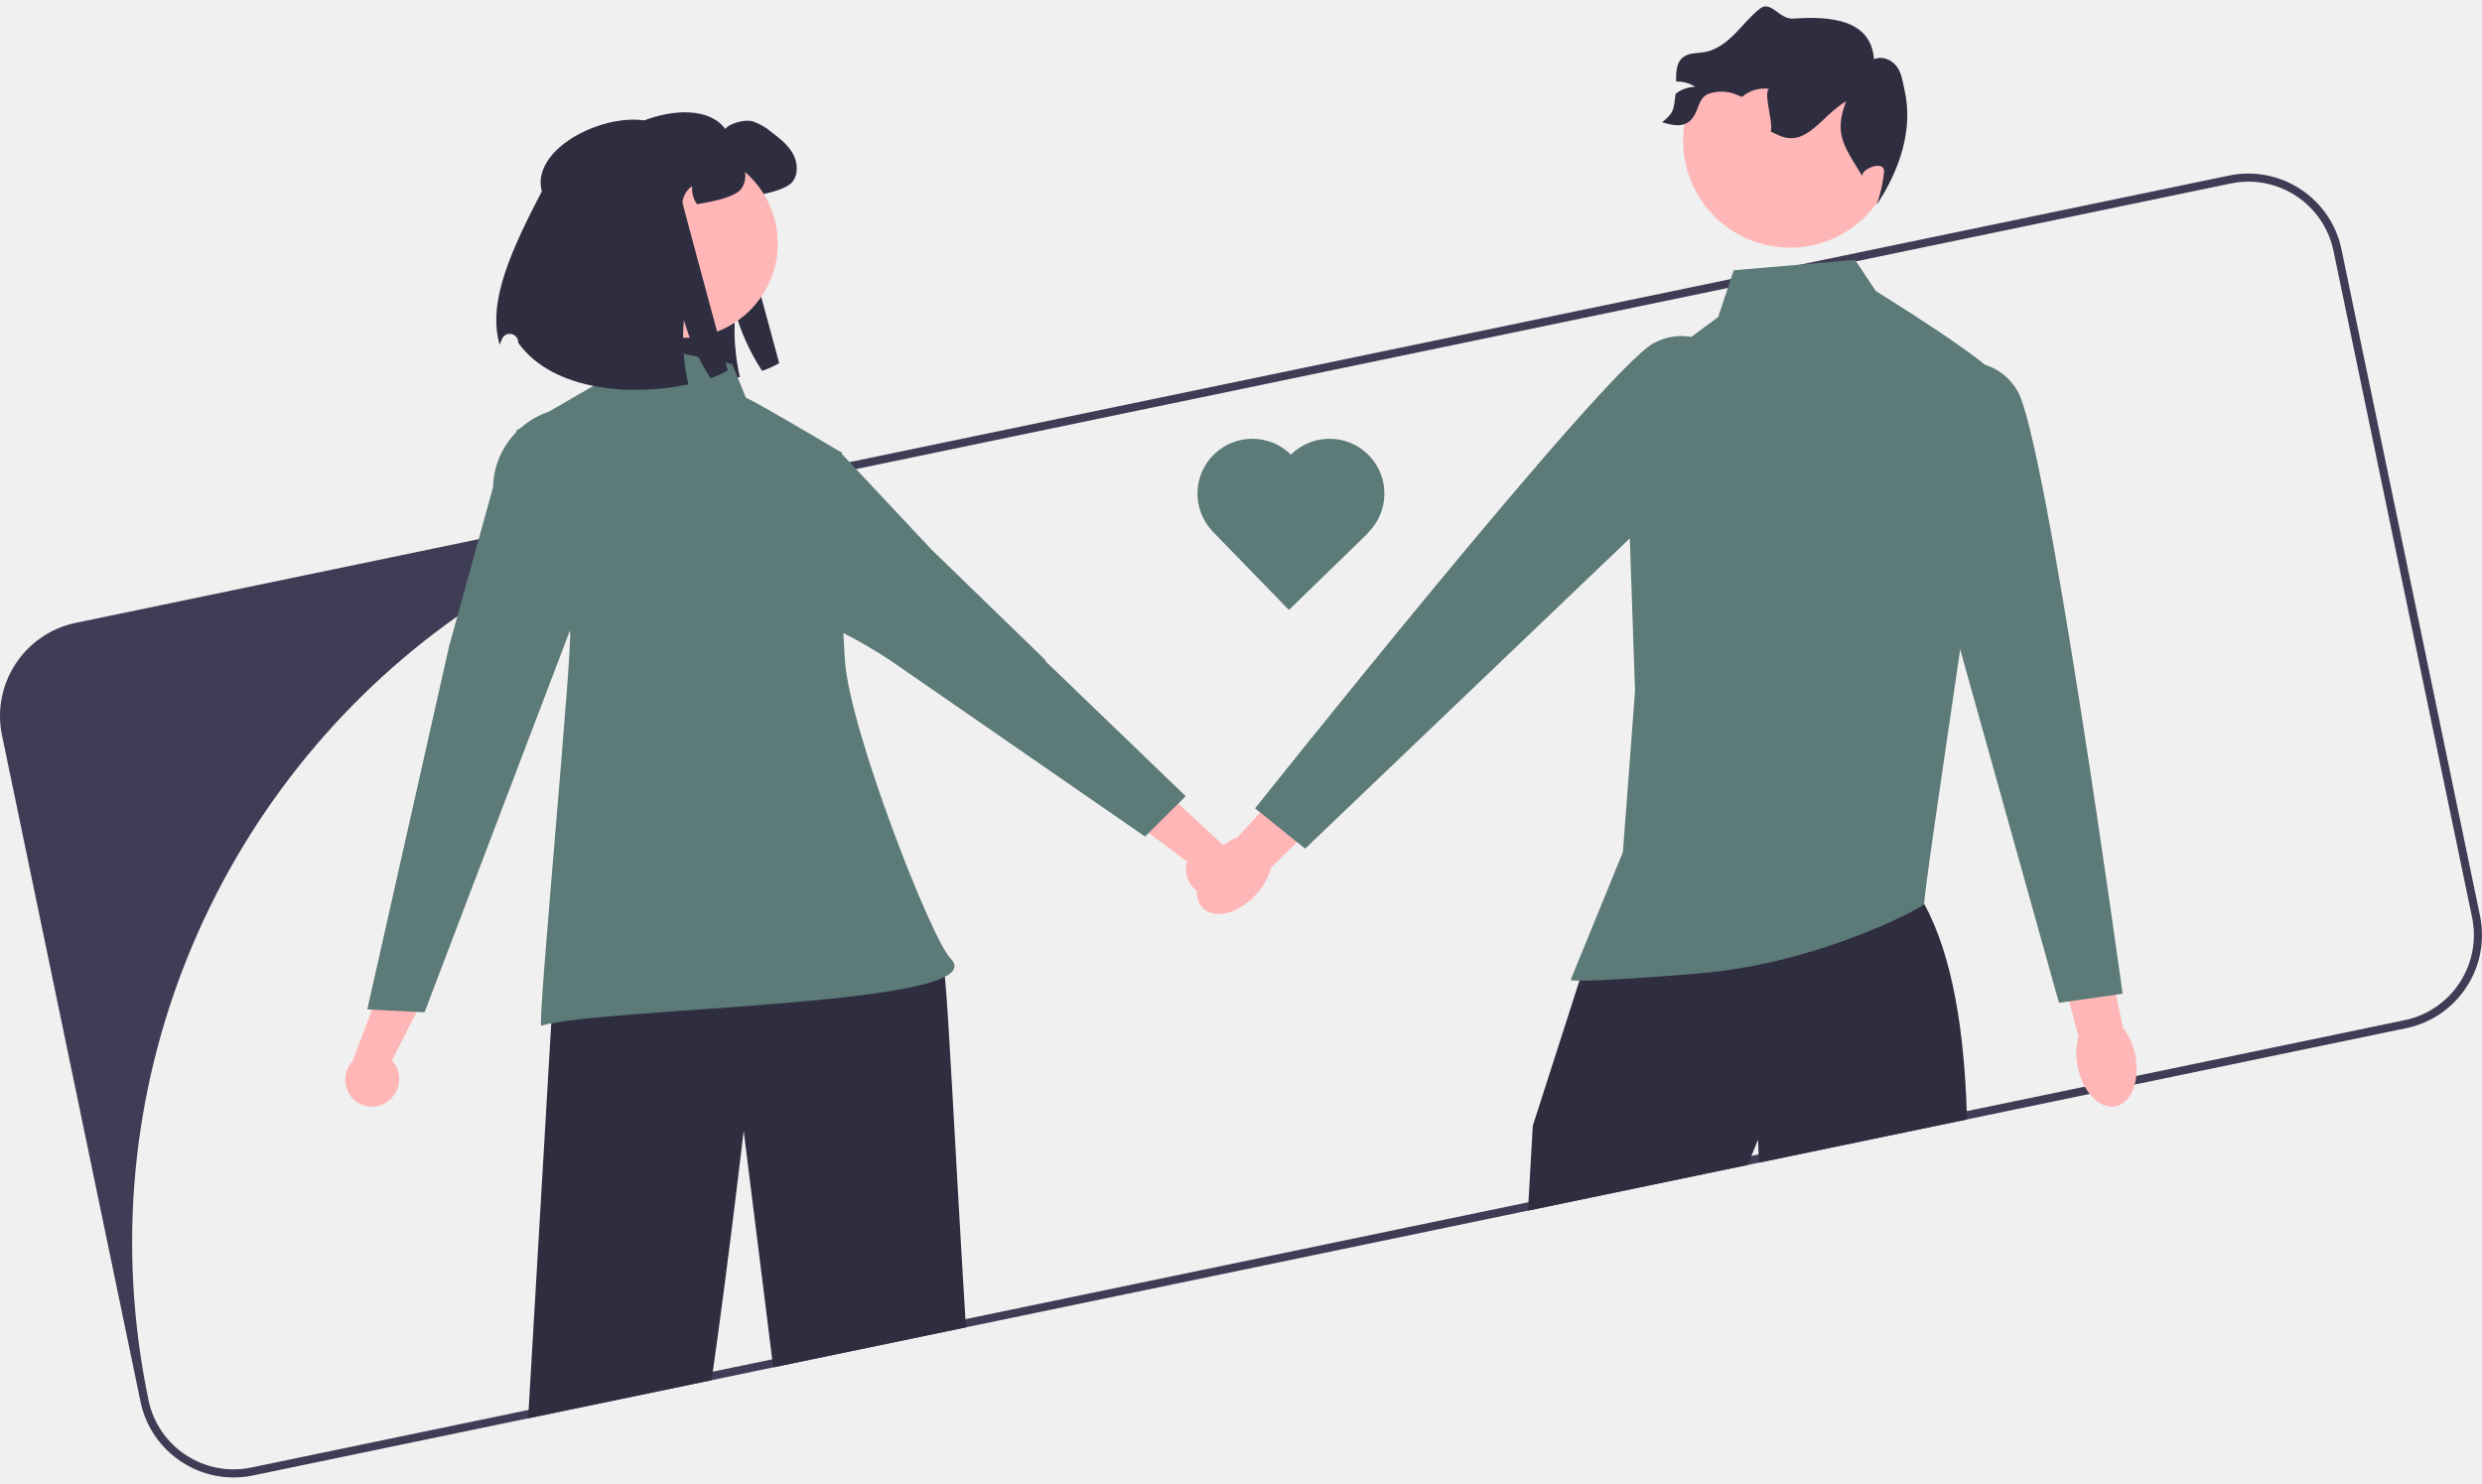
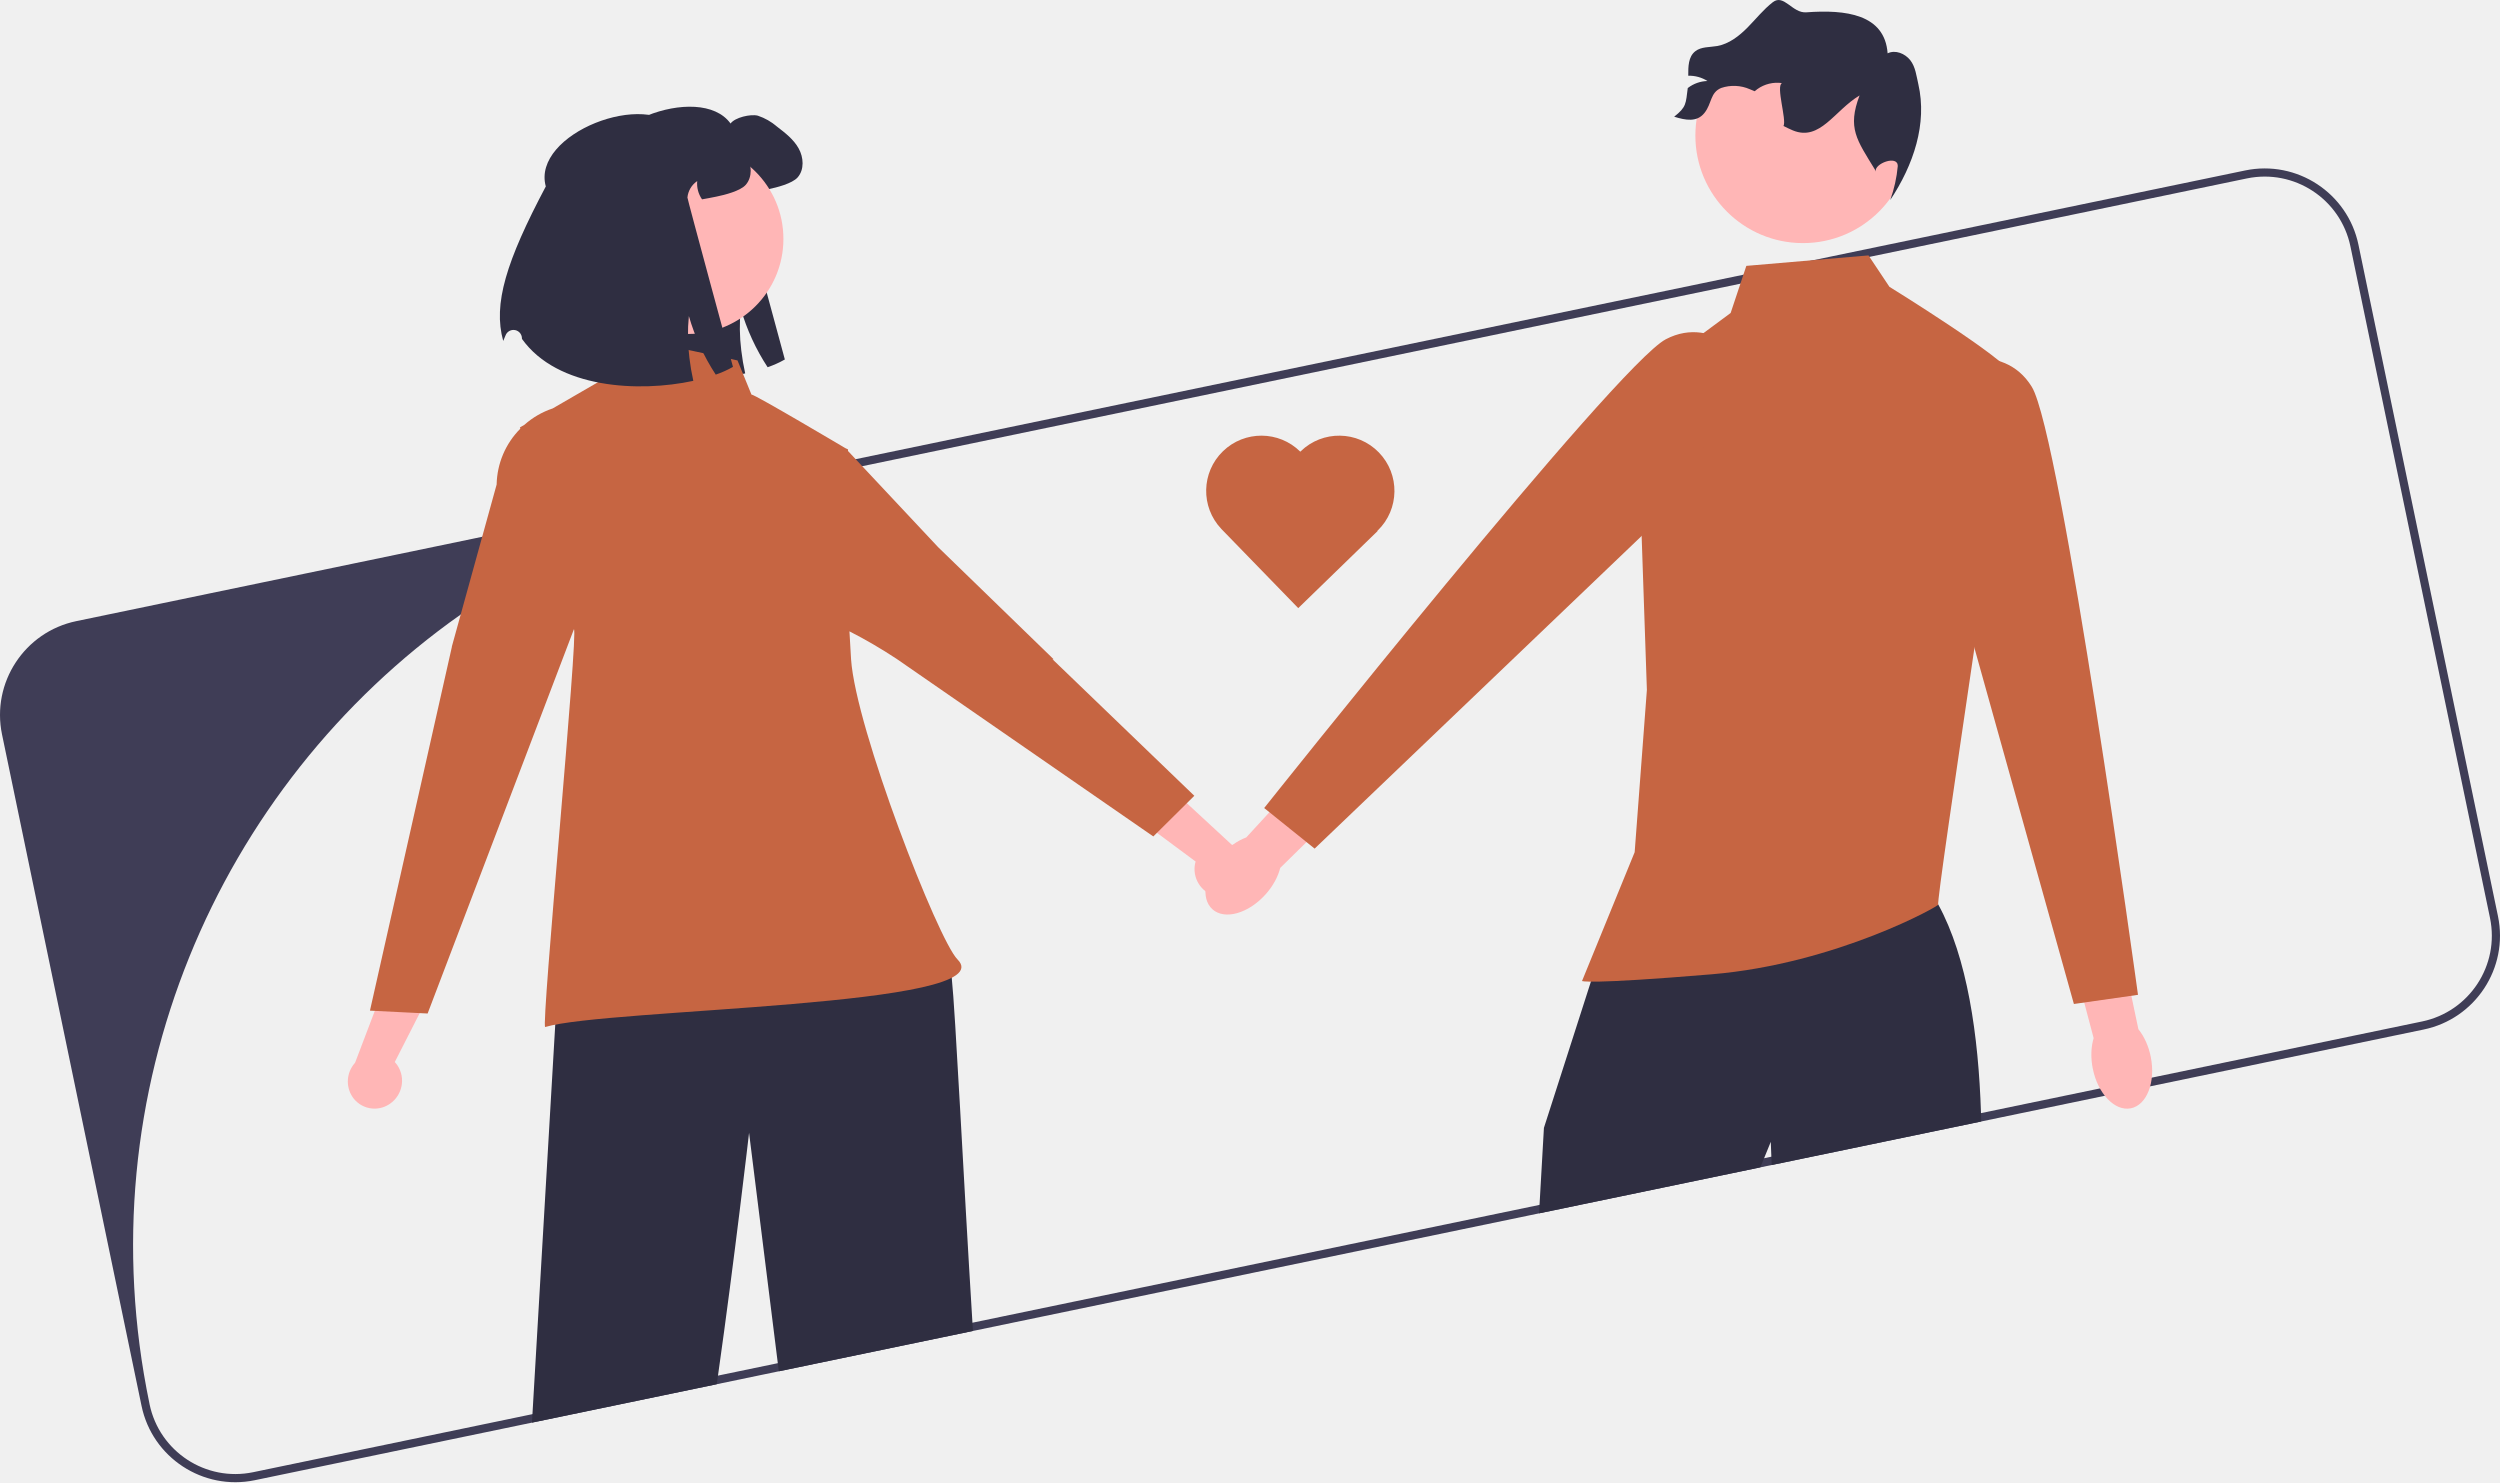
- <svg xmlns="http://www.w3.org/2000/svg" width="194" height="116" viewBox="0 0 194 116" fill="none">
-   <g clip-path="url(#clip0_28_1086)">
-     <path d="M193.844 71.59L183.016 19.489C182.183 15.474 178.241 12.891 174.228 13.724L140.757 20.678L135.287 21.814L66.4 36.126L37.417 42.148L5.921 48.692C1.909 49.525 -0.677 53.467 0.156 57.478L10.984 109.579C11.817 113.594 15.762 116.177 19.775 115.344L41.28 110.877L55.62 107.897L60.437 106.895L75.503 103.764L119.429 94.641L136.601 91.071L137.483 90.89L153.744 87.512L163.334 85.517L166.853 84.785L188.082 80.376C192.094 79.543 194.677 75.601 193.844 71.59ZM187.951 79.753L166.98 84.111L162.955 84.948L153.725 86.863L137.457 90.244L136.894 90.362L119.468 93.982L75.461 103.125L60.358 106.265L55.715 107.229L41.318 110.219L19.644 114.723C15.969 115.487 12.371 113.126 11.607 109.452L11.595 109.382C6.58 85.266 16.822 61.525 35.75 48.18C42.26 43.586 49.794 40.227 58.092 38.502L66.912 36.67L135.055 22.511L145.071 20.43L174.356 14.345C178.031 13.581 181.629 15.942 182.393 19.616L193.223 71.717C193.987 75.391 191.626 78.989 187.951 79.753Z" fill="#3F3D56" />
-     <path d="M46.379 14.391C45.256 10.298 54.313 6.788 56.691 10.084C57.022 9.615 58.244 9.331 58.805 9.474C59.354 9.657 59.861 9.946 60.297 10.325C60.93 10.811 61.586 11.314 61.974 12.013C62.365 12.709 62.425 13.658 61.899 14.261C61.482 14.742 60.252 15.052 59.625 15.179C59.188 15.268 58.819 15.34 58.503 15.391C58.216 14.977 58.083 14.476 58.129 13.974C57.698 14.265 57.42 14.733 57.37 15.251C57.361 15.357 60.904 28.39 60.904 28.39C60.479 28.632 60.031 28.833 59.567 28.991C58.65 27.589 57.947 26.058 57.482 24.448C57.375 25.524 57.389 26.609 57.523 27.683C57.593 28.285 57.695 28.882 57.827 29.474C53.617 30.382 47.285 30.083 44.53 26.219L44.529 26.171C44.524 25.808 44.225 25.518 43.862 25.523C43.594 25.527 43.356 25.692 43.258 25.942C43.192 26.112 43.13 26.26 43.075 26.377C42.273 23.508 43.311 20.187 46.379 14.391Z" fill="#2F2E41" />
-     <path d="M75.503 103.764L60.437 106.895L60.358 106.265L58.127 88.393C58.127 88.393 56.998 98.184 55.715 107.229C55.684 107.451 55.652 107.674 55.62 107.897L41.28 110.877L41.318 110.219L43.087 79.998L44.535 66.821C44.303 69.586 45.171 66.821 46.126 59.823C48.219 59.158 64.79 58.833 64.79 58.833L73.686 74.758C73.686 74.758 73.746 75.344 73.855 76.358V76.362C74.144 79.056 74.761 91.835 75.461 103.125C75.474 103.338 75.49 103.551 75.503 103.764Z" fill="#2F2E41" />
-     <path d="M30.26 86.137C31.228 85.471 31.49 84.155 30.85 83.169C30.786 83.074 30.714 82.984 30.635 82.9L34.072 76.155L31.263 73.207L27.553 82.956C26.893 83.684 26.806 84.765 27.342 85.589C27.974 86.542 29.26 86.802 30.213 86.169C30.229 86.159 30.244 86.148 30.26 86.137Z" fill="#FFB6B6" />
-     <path d="M94.559 70.075C93.395 69.909 92.575 68.847 92.709 67.68C92.724 67.566 92.748 67.453 92.781 67.343L86.7 62.833L87.903 58.943L95.566 66.022C96.481 66.379 97.041 67.309 96.928 68.285C96.786 69.42 95.75 70.225 94.615 70.083C94.597 70.08 94.578 70.078 94.559 70.075Z" fill="#FFB6B6" />
-     <path d="M53.417 26.411C57.49 26.411 60.793 23.109 60.793 19.036C60.793 14.963 57.49 11.661 53.417 11.661C49.343 11.661 46.041 14.963 46.041 19.036C46.041 23.109 49.343 26.411 53.417 26.411Z" fill="#FFB6B6" />
-     <path d="M123.983 76.54L123.928 76.61C123.928 76.61 124.138 75.528 123.983 76.54Z" fill="#2F2E41" />
-     <path d="M139.91 19.361C144.52 19.361 148.258 15.624 148.258 11.015C148.258 6.405 144.52 2.668 139.91 2.668C135.299 2.668 131.562 6.405 131.562 11.015C131.562 15.624 135.299 19.361 139.91 19.361Z" fill="#FFB6B6" />
-     <path d="M129.914 9.554C130.814 9.834 131.682 9.999 132.267 9.26C132.853 8.522 132.7 7.678 133.57 7.322C134.298 7.078 135.091 7.115 135.794 7.425C135.92 7.472 136.044 7.525 136.165 7.578C136.232 7.519 136.3 7.464 136.373 7.411C136.927 7.017 137.61 6.851 138.282 6.946C137.791 7.183 138.659 9.796 138.399 10.276C138.64 10.396 138.884 10.517 139.131 10.62C141.236 11.481 142.352 9.073 144.303 7.905C143.338 10.445 144.088 11.351 145.503 13.671L145.559 13.807C145.418 13.198 147.268 12.495 147.268 13.377C147.186 14.281 146.989 15.171 146.68 16.024C148.494 13.292 149.565 10.095 148.862 7.028C148.712 6.384 148.644 5.693 148.235 5.17C147.827 4.649 147.074 4.343 146.48 4.637C146.254 1.589 143.214 1.231 140.165 1.456C139.082 1.536 138.433 0.003 137.573 0.667C136.838 1.235 136.259 1.979 135.603 2.641C134.947 3.302 134.17 3.905 133.253 4.07C132.67 4.173 132.014 4.111 131.55 4.479C131.011 4.905 131.006 5.655 131.008 6.375C131.535 6.36 132.054 6.503 132.5 6.784C131.955 6.798 131.428 6.983 130.994 7.314C130.985 7.319 130.978 7.325 130.97 7.331C130.811 8.543 130.876 8.799 129.914 9.554Z" fill="#2F2E41" />
-     <path d="M81.676 51.652H81.765L72.805 42.959L65.803 35.49C65.806 35.412 65.807 35.368 65.807 35.368L65.594 35.267C65.594 35.267 58.553 31.088 58.312 31.111L57.231 28.464L48.19 26.546L46.395 30.159L42.89 32.188C42.079 32.459 41.331 32.892 40.692 33.46L40.35 33.658L40.375 33.763C39.228 34.915 38.571 36.465 38.539 38.09L35.067 50.653L35.064 50.698L28.708 78.913L33.184 79.135L44.534 49.325C44.914 49.239 41.963 80.286 42.306 80.182C47.115 78.734 77.987 78.623 74.304 74.941C72.794 73.431 66.405 57.04 66.043 51.652C65.994 50.933 65.953 50.208 65.917 49.483C67.175 50.127 68.395 50.839 69.575 51.617L69.626 51.652L89.497 65.397L92.679 62.242L81.676 51.652Z" fill="#5C7A77" />
-     <path d="M42.353 14.966C41.231 10.873 50.287 7.363 52.666 10.659C52.996 10.19 54.218 9.906 54.779 10.049C55.328 10.232 55.835 10.521 56.272 10.9C56.904 11.386 57.56 11.889 57.948 12.588C58.339 13.284 58.4 14.233 57.873 14.836C57.456 15.317 56.226 15.627 55.599 15.754C55.162 15.843 54.794 15.915 54.477 15.966C54.19 15.553 54.058 15.051 54.103 14.549C53.672 14.84 53.394 15.308 53.344 15.825C53.336 15.932 56.878 28.965 56.878 28.965C56.453 29.207 56.005 29.408 55.541 29.566C54.624 28.164 53.921 26.633 53.456 25.023C53.35 26.099 53.363 27.184 53.497 28.258C53.568 28.86 53.669 29.457 53.801 30.049C49.592 30.957 43.259 30.659 40.504 26.794L40.503 26.746C40.498 26.383 40.199 26.093 39.836 26.098C39.569 26.102 39.33 26.267 39.233 26.517C39.166 26.687 39.104 26.835 39.049 26.952C38.247 24.083 39.285 20.762 42.353 14.966Z" fill="#2F2E41" />
-     <path d="M100.935 35.513C100.924 35.523 100.914 35.534 100.904 35.545C99.246 33.9 96.575 33.885 94.899 35.512C93.217 37.146 93.16 39.828 94.771 41.531L94.77 41.532L94.81 41.574L100.744 47.682L106.895 41.709L106.878 41.692C106.888 41.682 106.899 41.673 106.909 41.663C108.607 40.013 108.647 37.3 106.997 35.601C105.348 33.903 102.634 33.864 100.935 35.513Z" fill="#5C7A77" />
-     <path d="M153.744 87.512L137.483 90.89L137.457 90.244L137.413 89.09L136.894 90.362L136.601 91.071L119.429 94.641L119.468 93.982L119.808 88.008L123.454 76.661L124.682 72.843L150.41 70.68C150.41 70.683 150.413 70.683 150.413 70.686C152.659 74.787 153.531 80.822 153.725 86.863C153.735 87.079 153.741 87.295 153.744 87.512Z" fill="#2F2E41" />
-     <path d="M135.516 21.128L144.994 20.316L146.619 22.753C146.619 22.753 155.827 28.439 156.098 29.522C156.369 30.605 150.14 70.678 150.411 70.678C150.681 70.678 142.557 75.282 132.808 76.094C123.058 76.906 122.765 76.613 122.765 76.613L126.85 66.617L127.798 54.026L126.985 30.199L134.297 24.783L135.516 21.128Z" fill="#5C7A77" />
-     <path d="M162.397 83.398C162.228 82.542 162.265 81.719 162.466 81.044L160.337 72.997L164.197 72.096L165.94 80.356C166.383 80.904 166.732 81.651 166.901 82.506C167.288 84.46 166.594 86.244 165.35 86.49C164.106 86.737 162.784 85.352 162.397 83.398Z" fill="#FFB6B6" />
-     <path d="M150.559 28.803C150.559 28.803 155.391 26.814 157.665 30.509C159.939 34.203 165.908 77.686 165.908 77.686L160.934 78.396L151.127 43.298L150.559 28.803Z" fill="#5C7A77" />
-     <path d="M98.205 69.897C98.787 69.247 99.174 68.52 99.347 67.837L105.284 62.002L102.424 59.259L96.709 65.473C96.049 65.719 95.368 66.183 94.786 66.832C93.456 68.315 93.143 70.204 94.087 71.05C95.031 71.896 96.875 71.38 98.205 69.897Z" fill="#FFB6B6" />
-     <path d="M136.246 28.982C136.246 28.982 133.105 24.806 129.264 26.823C125.423 28.841 98.1 63.193 98.1 63.193L102.015 66.341L128.36 41.158L136.246 28.982Z" fill="#5C7A77" />
+ <svg xmlns="http://www.w3.org/2000/svg" width="609.732" height="361.502" viewBox="0 0 609.732 361.502">
+   <path d="M609.241,223.47l-34.03-163.78c-2.62-12.62-15.01-20.74-27.62-18.12l-105.2,21.86-17.19,3.57-216.51,44.99-91.09,18.93-98.99,20.57c-12.61,2.62-20.74,15.01-18.12,27.62l34.03,163.78c2.62,12.62,15.02,20.74,27.63,18.12l67.59-14.04,45.07-9.37,15.14-3.15,47.35-9.84,138.06-28.68,53.97-11.22,2.77-.57,51.11-10.62,30.14-6.27,11.06-2.3,66.72-13.86c12.61-2.62,20.73-15.01,18.11-27.62Zm-18.52,25.66l-65.91,13.7-12.65,2.63-29.01,6.02-51.13,10.63-1.77,.37-54.77,11.38-138.31,28.74-47.47,9.87-14.59,3.03-45.25,9.4-68.12,14.16c-11.55,2.4-22.86-5.02-25.26-16.57l-.04-.22c-15.76-75.81,16.43-150.44,75.92-192.39,20.46-14.44,44.14-25,70.22-30.42l27.72-5.76,214.17-44.51,31.48-6.54,92.04-19.13c11.55-2.4,22.86,5.02,25.26,16.57l34.04,163.78c2.4,11.55-5.02,22.86-16.57,25.26Z" fill="#3f3d56" />
+   <g>
+     <path d="M145.768,43.666c-3.529-12.867,24.936-23.901,32.41-13.539,1.039-1.473,4.881-2.368,6.643-1.916,1.725,.573,3.319,1.482,4.691,2.675,1.988,1.527,4.049,3.109,5.269,5.305,1.229,2.187,1.419,5.17-.235,7.068-1.311,1.509-5.179,2.485-7.149,2.883-1.374,.28-2.531,.506-3.525,.669-.903-1.301-1.319-2.879-1.175-4.456-1.355,.914-2.23,2.386-2.386,4.013-.027,.334,11.108,41.304,11.108,41.304-1.338,.761-2.745,1.394-4.203,1.889-2.884-4.407-5.092-9.22-6.553-14.28-.336,3.383-.293,6.794,.127,10.168,.223,1.892,.543,3.771,.958,5.631-13.232,2.856-33.133,1.916-41.792-10.231l-.004-.151c-.016-1.141-.954-2.054-2.096-2.038-.842,.012-1.592,.533-1.897,1.317-.21,.536-.403,1-.576,1.369-2.521-9.02,.741-19.459,10.385-37.68Z" fill="#2f2e41" />
+     <path d="M237.301,324.61l-47.35,9.84-.25-1.98-7.01-56.18s-3.55,30.78-7.58,59.21c-.1,.7-.2,1.4-.3,2.1l-45.07,9.37,.12-2.07,5.56-95,4.55-41.42c-.73,8.69,2,0,5-22,6.58-2.09,58.66-3.11,58.66-3.11l27.96,50.06s.19,1.84,.53,5.03v.01c.91,8.47,2.85,48.64,5.05,84.13,.04,.67,.09,1.34,.13,2.01Z" fill="#2f2e41" />
+     <path d="M95.105,269.201c3.044-2.095,3.866-6.232,1.855-9.331-.201-.3-.427-.583-.675-.845l10.802-21.203-8.831-9.267-11.657,30.646c-2.076,2.288-2.349,5.687-.666,8.278,1.988,2.995,6.028,3.812,9.024,1.824h0c.05-.033,.099-.067,.148-.101Z" fill="#ffb6b6" />
+     <path d="M297.194,218.708c-3.658-.521-6.236-3.859-5.816-7.529,.047-.358,.123-.712,.228-1.057l-19.112-14.177,3.782-12.229,24.082,22.251c2.877,1.124,4.636,4.047,4.281,7.116-.447,3.567-3.701,6.097-7.268,5.651-.059-.007-.118-.016-.177-.025Z" fill="#ffb6b6" />
+     <circle cx="167.886" cy="58.268" r="23.183" fill="#ffb6b6" />
+     <path d="M389.671,239.03l-.17,.22s.66-3.4,.17-.22Z" fill="#2f2e41" />
+     <circle cx="439.729" cy="33.053" r="26.238" fill="#ffb6b6" />
+     <path d="M408.314,28.463c2.829,.878,5.556,1.396,7.395-.924s1.359-4.973,4.095-6.092c2.288-.767,4.781-.652,6.989,.324,.398,.148,.786,.314,1.165,.481,.213-.185,.425-.36,.656-.527,1.739-1.237,3.886-1.76,6-1.461-1.544,.746,1.185,8.959,.367,10.467,.758,.379,1.525,.758,2.302,1.082,6.616,2.707,10.121-4.862,16.254-8.535-3.032,7.987-.675,10.834,3.772,18.128l.176,.425c-.444-1.913,5.371-4.123,5.371-1.35-.255,2.841-.877,5.638-1.849,8.32,5.704-8.588,9.069-18.636,6.859-28.278-.471-2.024-.684-4.197-1.969-5.842-1.285-1.636-3.651-2.598-5.519-1.673-.707-9.581-10.263-10.709-19.845-10.001-3.405,.251-5.446-4.567-8.147-2.478-2.311,1.784-4.132,4.123-6.194,6.203s-4.502,3.975-7.386,4.493c-1.83,.324-3.892,.129-5.352,1.285-1.692,1.34-1.71,3.698-1.701,5.963,1.655-.047,3.287,.4,4.687,1.285-1.713,.043-3.37,.625-4.733,1.664-.026,.016-.051,.035-.074,.055-.499,3.809-.296,4.613-3.319,6.989Z" fill="#2f2e41" />
+     <path d="M256.704,160.797h.278l-28.16-27.329-22.005-23.476c.007-.246,.012-.386,.012-.386l-.671-.317s-22.13-13.136-22.886-13.063l-3.397-8.322-28.416-6.028-5.642,11.357-11.017,6.378c-2.549,.853-4.898,2.213-6.907,3.999l-1.076,.623,.08,.327c-3.604,3.622-5.671,8.496-5.77,13.604l-10.914,39.49-.01,.142h0l-19.974,88.694,14.065,.698,35.673-93.708c1.196-.269-8.079,97.325-7,97,15.113-4.554,112.141-4.901,100.566-16.476-4.746-4.746-24.825-56.272-25.964-73.208h-0c-.152-2.26-.283-4.541-.394-6.82,3.952,2.024,7.789,4.264,11.495,6.709l.161,.111h0l-.001,0,62.456,43.206,9.999-9.916-34.581-33.29Z" fill="#c66542" />
+     <path d="M133.115,45.473c-3.529-12.867,24.936-23.901,32.41-13.539,1.039-1.473,4.881-2.368,6.643-1.916,1.725,.573,3.319,1.482,4.691,2.675,1.988,1.527,4.049,3.109,5.269,5.305,1.229,2.187,1.419,5.17-.235,7.068-1.311,1.509-5.179,2.485-7.149,2.883-1.374,.28-2.531,.506-3.525,.669-.903-1.301-1.319-2.879-1.175-4.456-1.355,.914-2.23,2.386-2.386,4.013-.027,.334,11.108,41.304,11.108,41.304-1.338,.761-2.745,1.394-4.203,1.889-2.884-4.407-5.092-9.22-6.553-14.28-.336,3.383-.293,6.794,.127,10.168,.223,1.892,.543,3.771,.958,5.631-13.232,2.856-33.133,1.916-41.792-10.231l-.004-.151c-.016-1.141-.954-2.054-2.096-2.038-.842,.012-1.592,.533-1.897,1.317-.21,.536-.403,1-.576,1.369-2.522-9.02,.741-19.459,10.385-37.68Z" fill="#2f2e41" />
+     <path d="M317.234,110.063h0c-.034,.033-.065,.067-.098,.1-5.212-5.172-13.606-5.218-18.874-.102h0c-5.287,5.135-5.465,13.566-.401,18.921l-.003,.003,.126,.13h0l18.649,19.202,19.332-18.775-.054-.055c.032-.031,.066-.06,.099-.091h0c5.338-5.185,5.463-13.715,.278-19.054h0c-5.185-5.338-13.715-5.463-19.054-.278Z" fill="#c66542" />
+     <path d="M483.211,273.52l-51.11,10.62-.08-2.03-.14-3.63-1.63,4-.92,2.23-53.97,11.22,.12-2.07,1.07-18.78,11.46-35.67,3.86-12,80.86-6.8c0,.01,.01,.01,.01,.02,7.06,12.89,9.8,31.86,10.41,50.85,.03,.68,.05,1.36,.06,2.04Z" fill="#2f2e41" />
+     <path d="M425.919,64.844l29.791-2.553,5.107,7.66s28.939,17.874,29.791,21.279-18.725,129.376-17.874,129.376-24.684,14.47-55.325,17.023-31.563,1.632-31.563,1.632l12.838-31.422,2.979-39.579-2.553-74.902,22.981-17.023,3.83-11.491Z" fill="#c66542" />
+     <g>
+       <path d="M510.405,260.588c-.532-2.689-.413-5.275,.217-7.399l-6.69-25.296,12.13-2.831,5.48,25.965c1.392,1.723,2.487,4.069,3.02,6.758,1.216,6.143-.967,11.751-4.876,12.525-3.909,.774-8.064-3.578-9.281-9.722h0Z" fill="#ffb6b6" />
+       <path d="M473.199,88.972s15.187-6.254,22.334,5.36c7.147,11.614,25.908,148.3,25.908,148.3l-15.634,2.233-30.821-110.332-1.787-45.562Z" fill="#c66542" />
+     </g>
+     <g>
+       <path d="M308.653,218.148c1.83-2.041,3.047-4.326,3.589-6.474l18.66-18.343-8.988-8.624-17.961,19.535c-2.076,.772-4.215,2.23-6.045,4.271-4.18,4.663-5.164,10.599-2.197,13.259,2.967,2.66,8.761,1.037,12.942-3.626h0Z" fill="#ffb6b6" />
+       <path d="M428.214,89.533s-9.871-13.127-21.943-6.785c-12.072,6.342-97.948,114.326-97.948,114.326l12.306,9.898,82.801-79.165,24.783-38.274Z" fill="#c66542" />
+     </g>
  </g>
-   <defs>
-     <clipPath id="clip0_28_1086">
-       <rect width="194" height="115" fill="white" transform="translate(0 0.5)" />
-     </clipPath>
-   </defs>
</svg>
